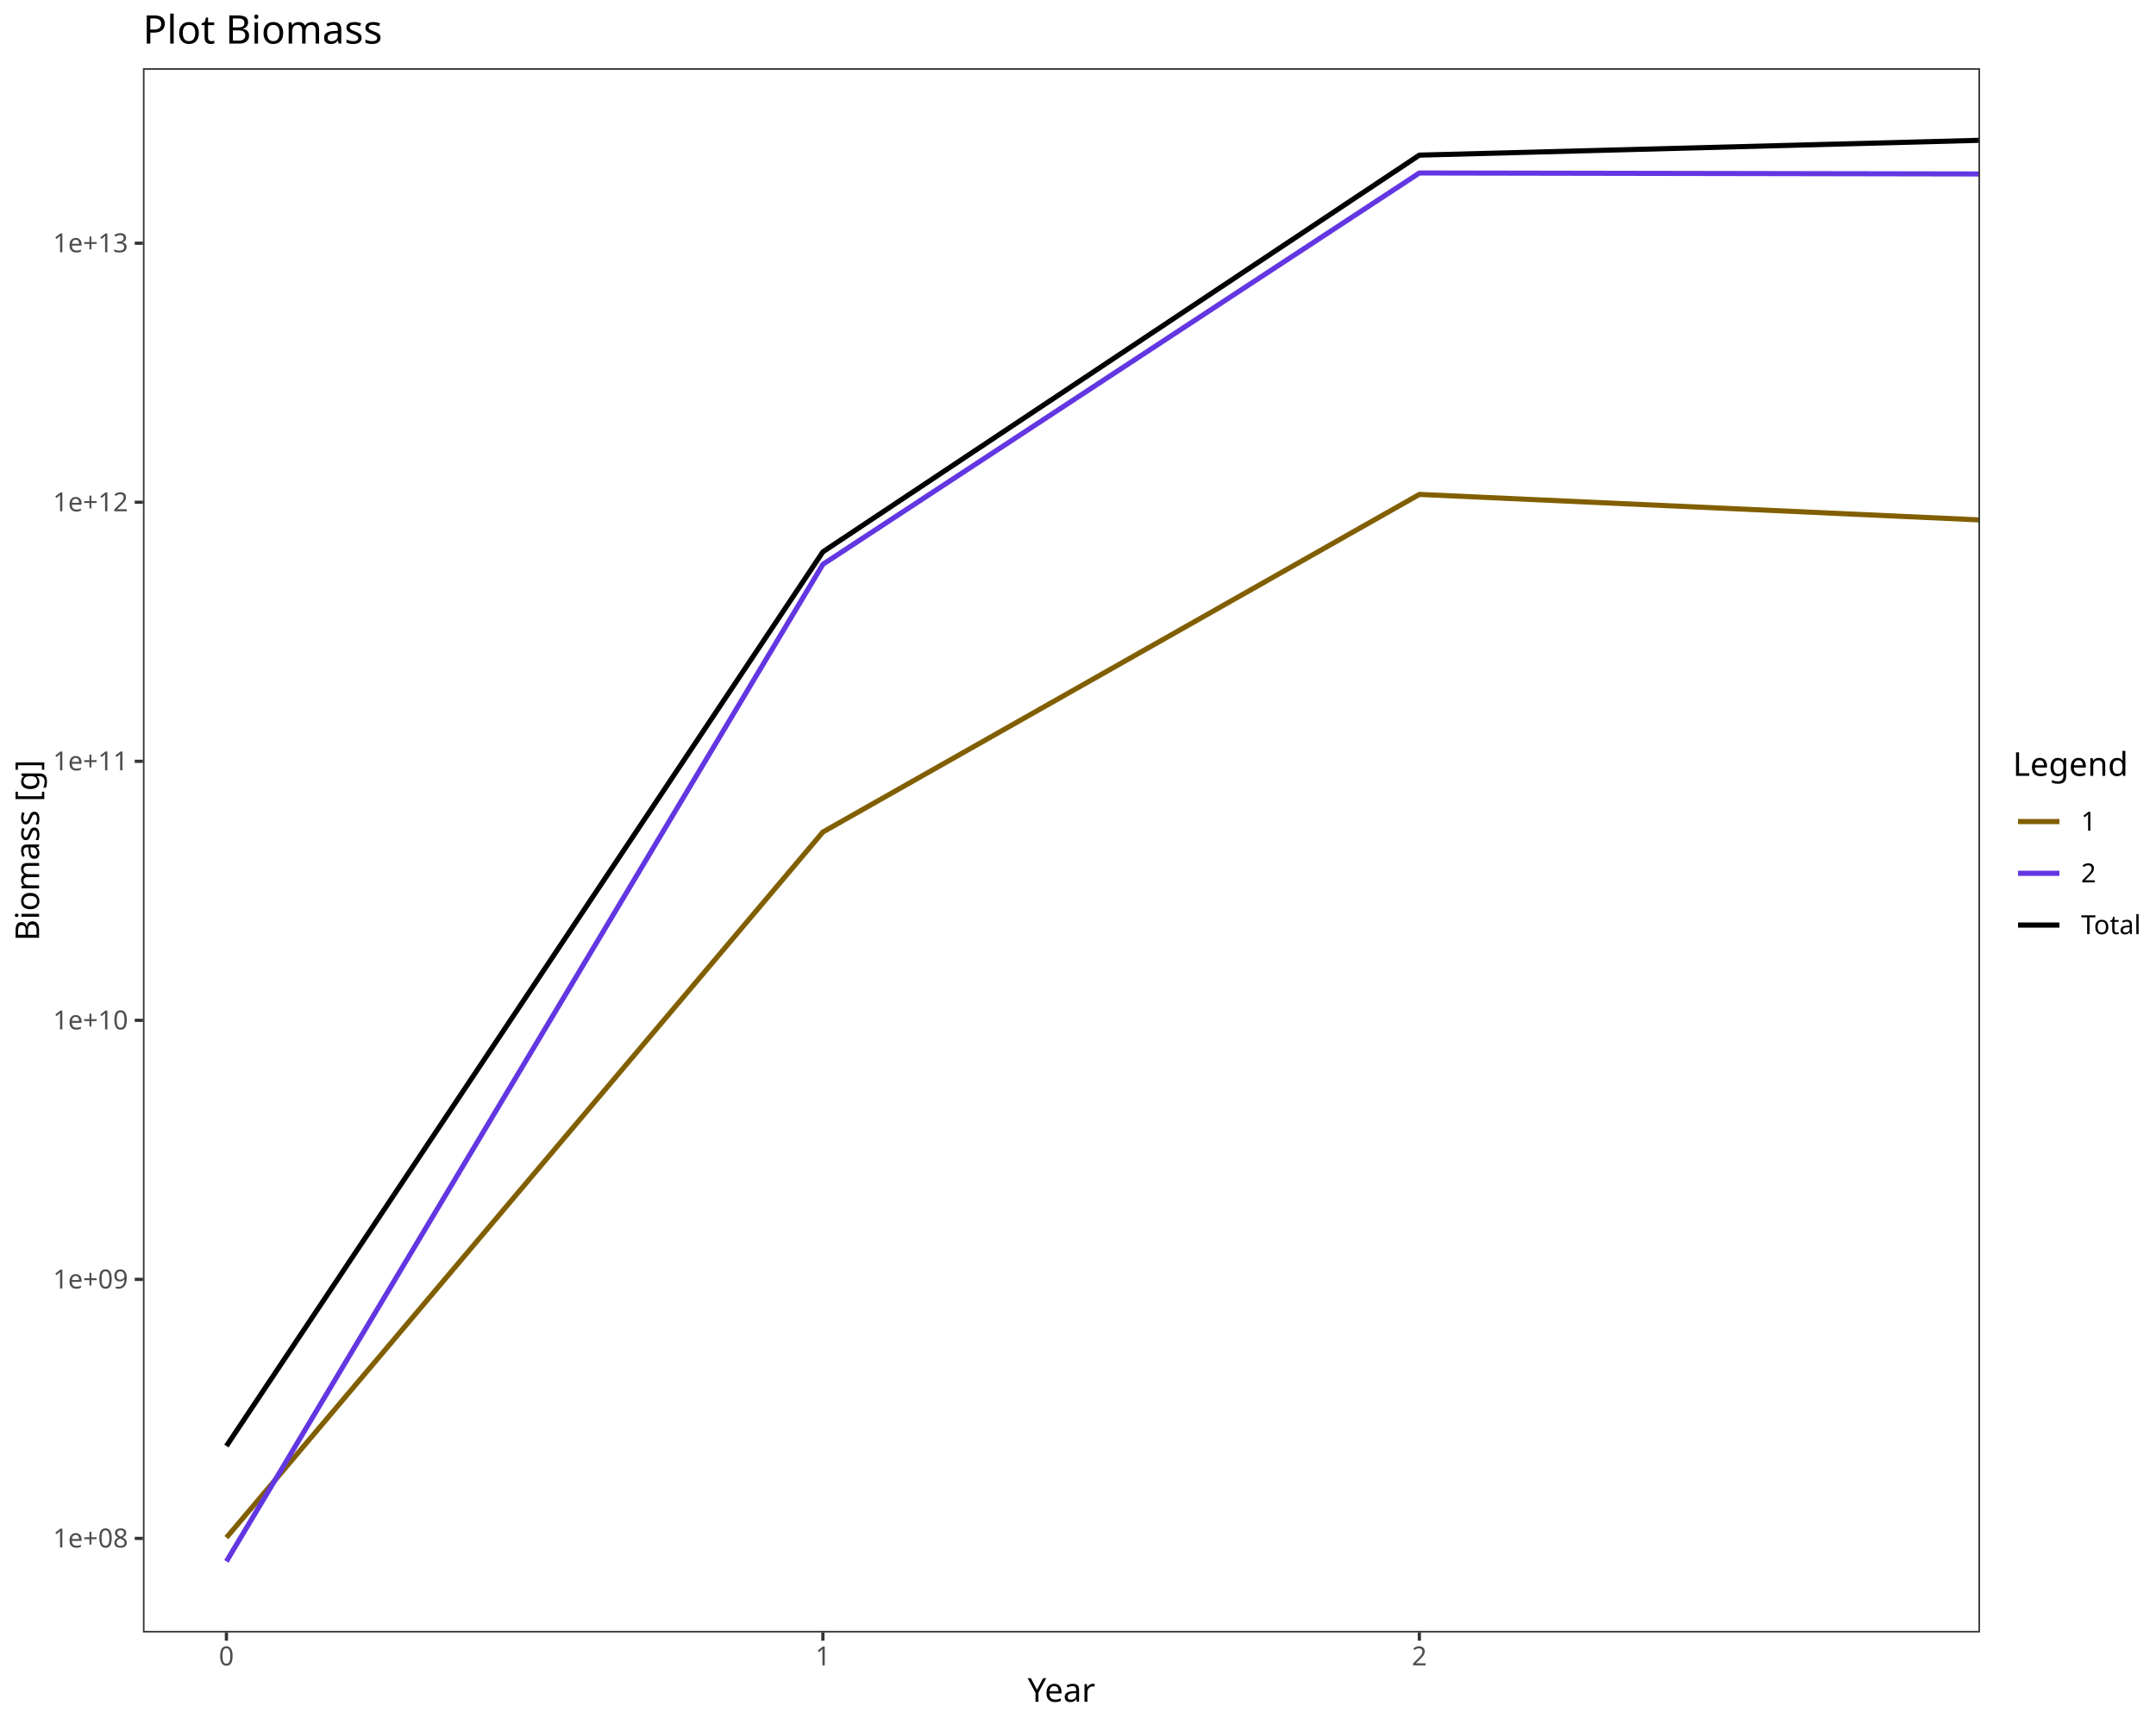
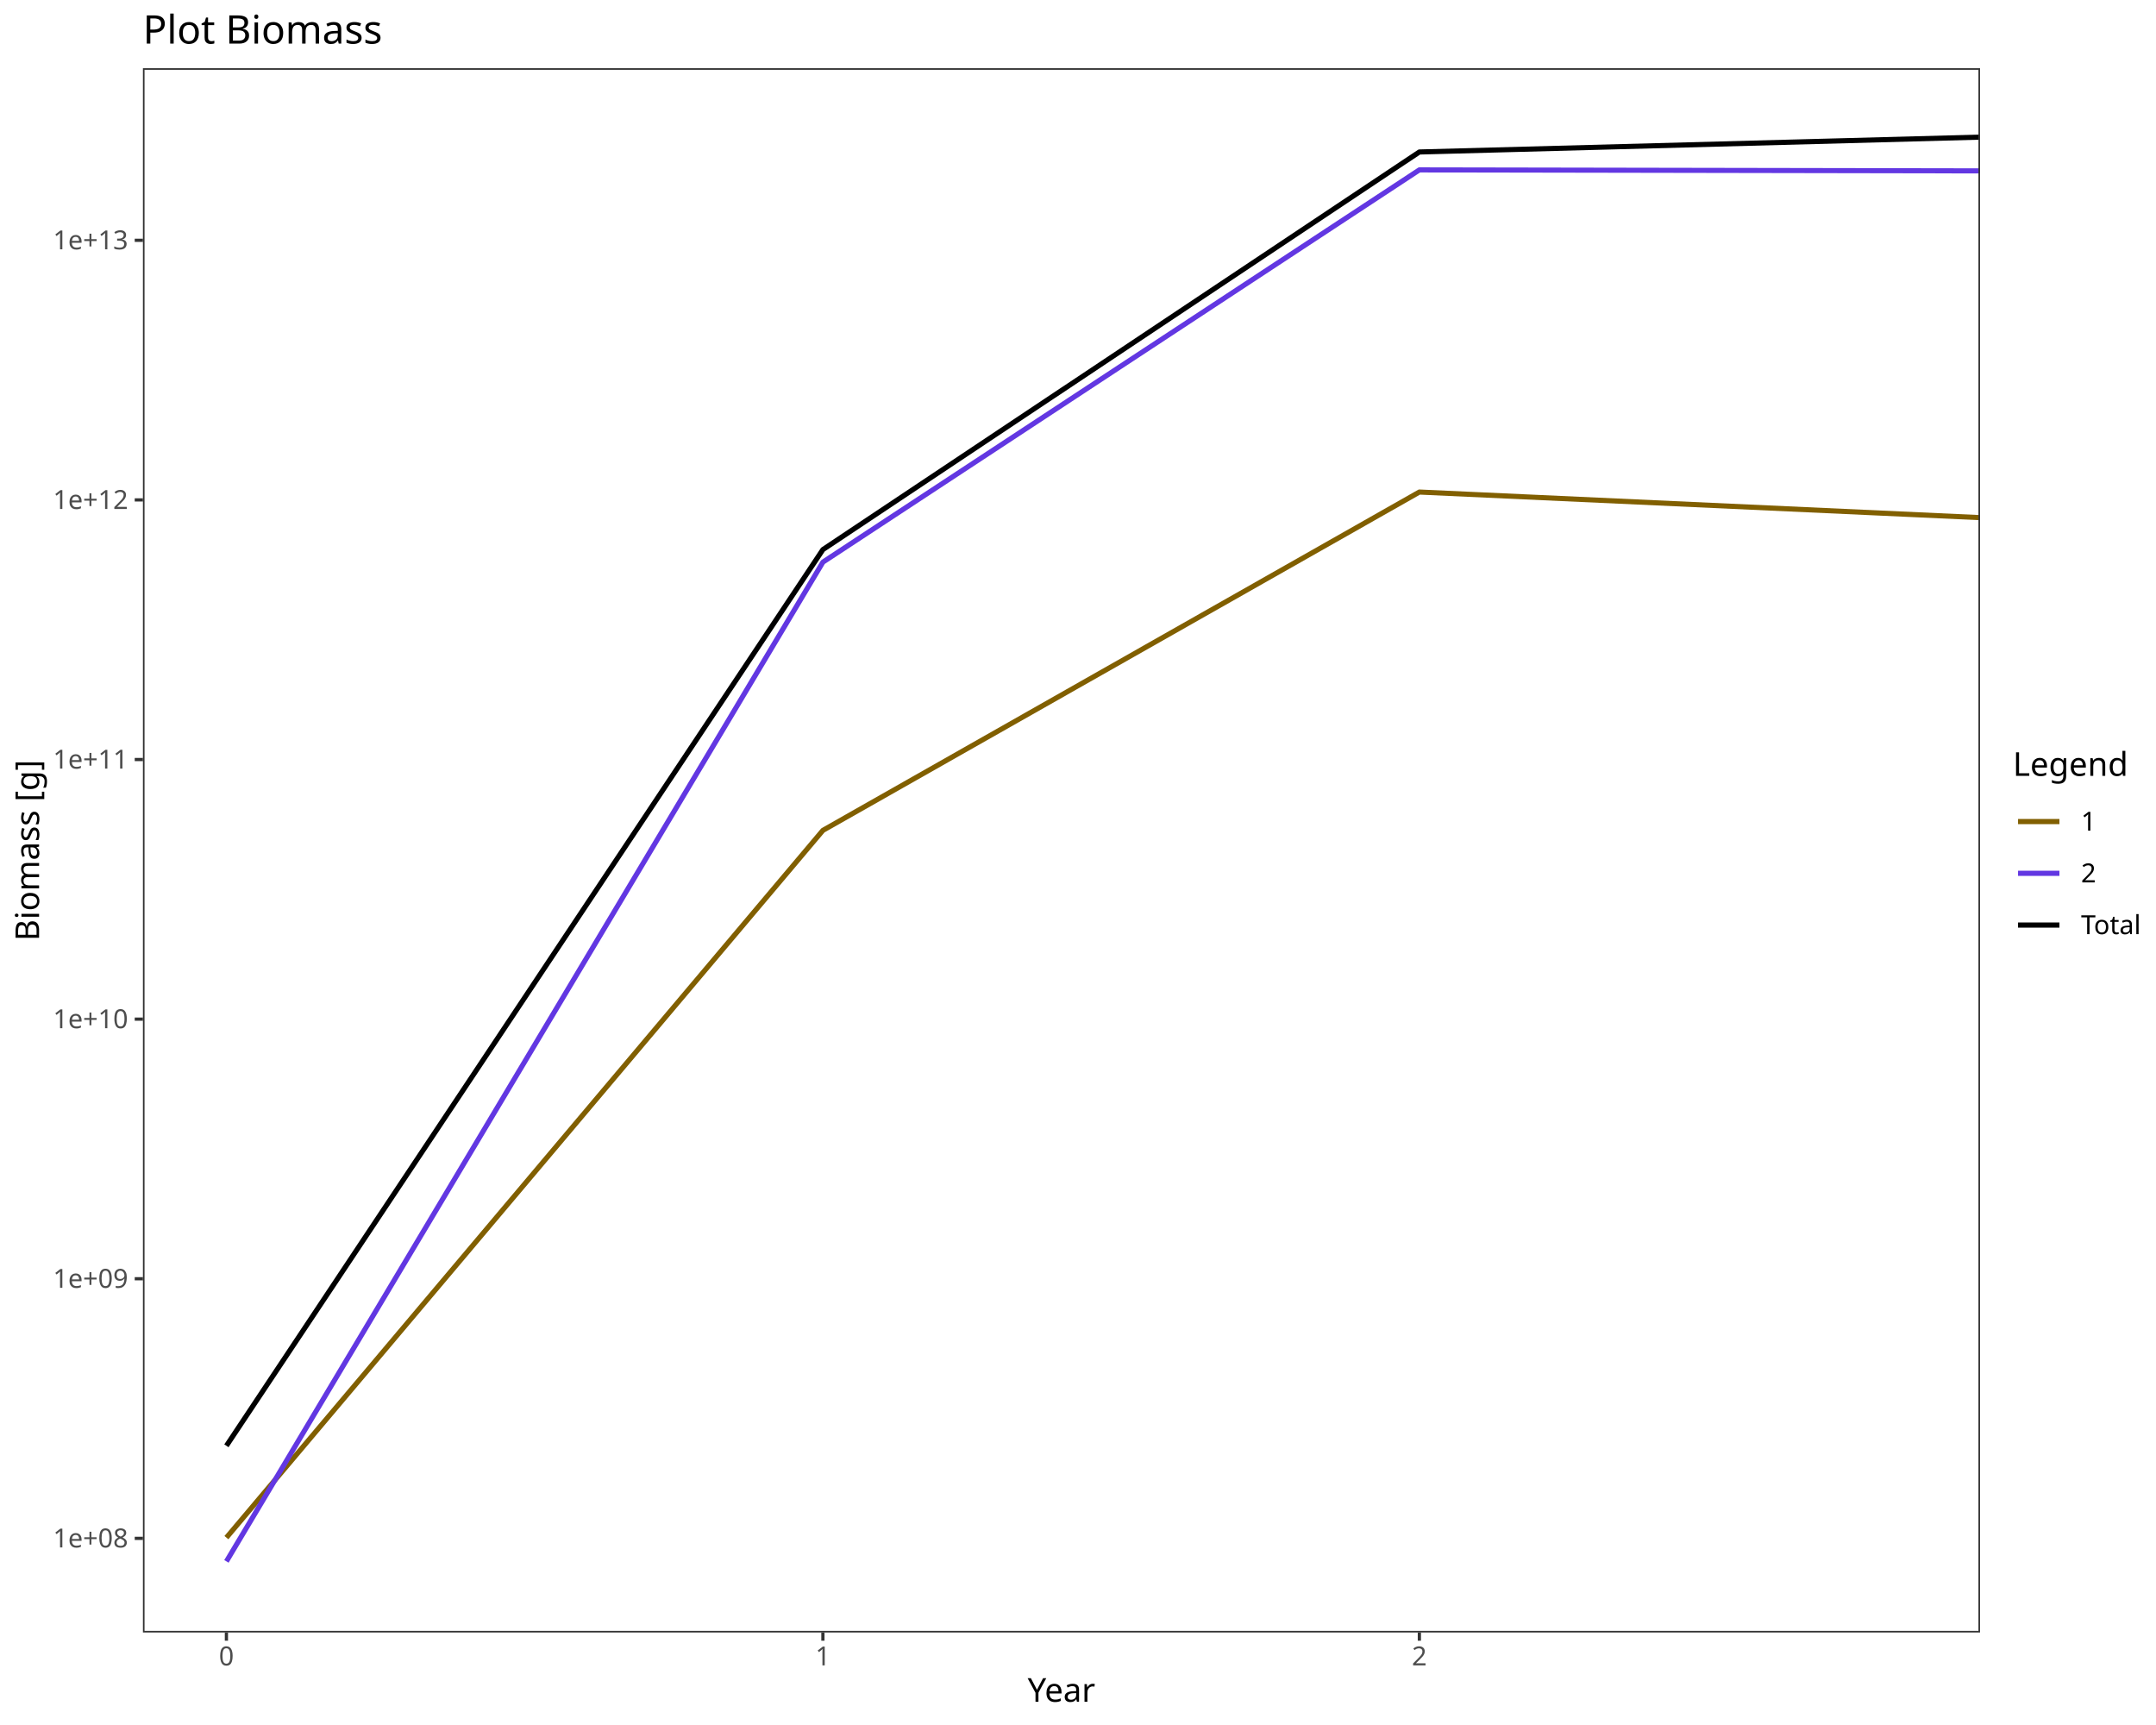
<svg xmlns="http://www.w3.org/2000/svg" class="svglite" data-engine-version="2.0" width="720.00pt" height="576.00pt" viewBox="0 0 720.00 576.00">
  <defs>
    <style type="text/css">
    .svglite line, .svglite polyline, .svglite polygon, .svglite path, .svglite rect, .svglite circle {
      fill: none;
      stroke: #000000;
      stroke-linecap: round;
      stroke-linejoin: round;
      stroke-miterlimit: 10.00;
    }
  </style>
  </defs>
  <rect width="100%" height="100%" style="stroke: none; fill: #FFFFFF;" />
  <defs>
    <clipPath id="cpMC4wMHw3MjAuMDB8MC4wMHw1NzYuMDA=">
      <rect x="0.00" y="0.00" width="720.00" height="576.00" />
    </clipPath>
  </defs>
  <g clip-path="url(#cpMC4wMHw3MjAuMDB8MC4wMHw1NzYuMDA=)">
    <rect x="0.00" y="0.00" width="720.00" height="576.00" style="stroke-width: 1.07; stroke: #FFFFFF; fill: #FFFFFF;" />
  </g>
  <defs>
    <clipPath id="cpNDcuNzN8NjYxLjI0fDIyLjc4fDU0NS4xMQ==">
      <rect x="47.73" y="22.78" width="613.51" height="522.33" />
    </clipPath>
  </defs>
  <g clip-path="url(#cpNDcuNzN8NjYxLjI0fDIyLjc4fDU0NS4xMQ==)">
    <rect x="47.73" y="22.78" width="613.51" height="522.33" style="stroke-width: 1.07; stroke: none; fill: #FFFFFF;" />
-     <polyline points="75.61,513.44 274.81,277.82 474.00,165.09 673.19,174.16 " style="stroke-width: 1.71; stroke: #815F00; stroke-linecap: butt;" />
-     <polyline points="75.61,521.37 274.81,188.44 474.00,57.76 673.19,58.11 " style="stroke-width: 1.71; stroke: #6237E2; stroke-linecap: butt;" />
-     <polyline points="75.61,482.85 274.81,184.26 474.00,51.80 673.19,46.53 " style="stroke-width: 1.71; stroke-linecap: butt;" />
+     <polyline points="75.61,513.43 274.81,277.27 474.00,164.30 673.19,173.39 " style="stroke-width: 1.71; stroke: #815F00; stroke-linecap: butt;" />
+     <polyline points="75.61,521.37 274.81,187.70 474.00,56.73 673.19,57.08 " style="stroke-width: 1.71; stroke: #6237E2; stroke-linecap: butt;" />
+     <polyline points="75.61,482.77 274.81,183.51 474.00,50.75 673.19,45.47 " style="stroke-width: 1.71; stroke-linecap: butt;" />
    <rect x="47.73" y="22.78" width="613.51" height="522.33" style="stroke-width: 1.07; stroke: #333333;" />
  </g>
  <g clip-path="url(#cpMC4wMHw3MjAuMDB8MC4wMHw1NzYuMDA=)">
-     <text x="42.79" y="516.72" text-anchor="end" style="font-size: 8.80px; fill: #4D4D4D; font-family: sans;" textLength="24.72px" lengthAdjust="spacingAndGlyphs">1e+08</text>
-     <text x="42.79" y="430.23" text-anchor="end" style="font-size: 8.80px; fill: #4D4D4D; font-family: sans;" textLength="24.72px" lengthAdjust="spacingAndGlyphs">1e+09</text>
-     <text x="42.79" y="343.73" text-anchor="end" style="font-size: 8.80px; fill: #4D4D4D; font-family: sans;" textLength="24.72px" lengthAdjust="spacingAndGlyphs">1e+10</text>
-     <text x="42.79" y="257.23" text-anchor="end" style="font-size: 8.80px; fill: #4D4D4D; font-family: sans;" textLength="24.72px" lengthAdjust="spacingAndGlyphs">1e+11</text>
-     <text x="42.79" y="170.73" text-anchor="end" style="font-size: 8.80px; fill: #4D4D4D; font-family: sans;" textLength="24.72px" lengthAdjust="spacingAndGlyphs">1e+12</text>
-     <text x="42.79" y="84.23" text-anchor="end" style="font-size: 8.80px; fill: #4D4D4D; font-family: sans;" textLength="24.72px" lengthAdjust="spacingAndGlyphs">1e+13</text>
-     <polyline points="44.99,513.70 47.73,513.70 " style="stroke-width: 1.07; stroke: #333333; stroke-linecap: butt;" />
-     <polyline points="44.99,427.20 47.73,427.20 " style="stroke-width: 1.07; stroke: #333333; stroke-linecap: butt;" />
-     <polyline points="44.99,340.70 47.73,340.70 " style="stroke-width: 1.07; stroke: #333333; stroke-linecap: butt;" />
-     <polyline points="44.99,254.20 47.73,254.20 " style="stroke-width: 1.07; stroke: #333333; stroke-linecap: butt;" />
-     <polyline points="44.99,167.70 47.73,167.70 " style="stroke-width: 1.07; stroke: #333333; stroke-linecap: butt;" />
-     <polyline points="44.99,81.21 47.73,81.21 " style="stroke-width: 1.07; stroke: #333333; stroke-linecap: butt;" />
+     <text x="42.79" y="516.71" text-anchor="end" style="font-size: 8.80px; fill: #4D4D4D; font-family: sans;" textLength="24.72px" lengthAdjust="spacingAndGlyphs">1e+08</text>
+     <text x="42.79" y="430.02" text-anchor="end" style="font-size: 8.80px; fill: #4D4D4D; font-family: sans;" textLength="24.72px" lengthAdjust="spacingAndGlyphs">1e+09</text>
+     <text x="42.79" y="343.33" text-anchor="end" style="font-size: 8.80px; fill: #4D4D4D; font-family: sans;" textLength="24.72px" lengthAdjust="spacingAndGlyphs">1e+10</text>
+     <text x="42.79" y="256.64" text-anchor="end" style="font-size: 8.80px; fill: #4D4D4D; font-family: sans;" textLength="24.72px" lengthAdjust="spacingAndGlyphs">1e+11</text>
+     <text x="42.79" y="169.95" text-anchor="end" style="font-size: 8.80px; fill: #4D4D4D; font-family: sans;" textLength="24.72px" lengthAdjust="spacingAndGlyphs">1e+12</text>
+     <text x="42.79" y="83.26" text-anchor="end" style="font-size: 8.80px; fill: #4D4D4D; font-family: sans;" textLength="24.72px" lengthAdjust="spacingAndGlyphs">1e+13</text>
+     <polyline points="44.99,513.68 47.73,513.68 " style="stroke-width: 1.07; stroke: #333333; stroke-linecap: butt;" />
+     <polyline points="44.99,426.99 47.73,426.99 " style="stroke-width: 1.07; stroke: #333333; stroke-linecap: butt;" />
+     <polyline points="44.99,340.30 47.73,340.30 " style="stroke-width: 1.07; stroke: #333333; stroke-linecap: butt;" />
+     <polyline points="44.99,253.61 47.73,253.61 " style="stroke-width: 1.07; stroke: #333333; stroke-linecap: butt;" />
+     <polyline points="44.99,166.92 47.73,166.92 " style="stroke-width: 1.07; stroke: #333333; stroke-linecap: butt;" />
+     <polyline points="44.99,80.23 47.73,80.23 " style="stroke-width: 1.07; stroke: #333333; stroke-linecap: butt;" />
    <polyline points="75.61,547.85 75.61,545.11 " style="stroke-width: 1.07; stroke: #333333; stroke-linecap: butt;" />
    <polyline points="274.81,547.85 274.81,545.11 " style="stroke-width: 1.07; stroke: #333333; stroke-linecap: butt;" />
    <polyline points="474.00,547.85 474.00,545.11 " style="stroke-width: 1.07; stroke: #333333; stroke-linecap: butt;" />
    <text x="75.61" y="556.10" text-anchor="middle" style="font-size: 8.80px; fill: #4D4D4D; font-family: sans;" textLength="4.89px" lengthAdjust="spacingAndGlyphs">0</text>
    <text x="274.81" y="556.10" text-anchor="middle" style="font-size: 8.80px; fill: #4D4D4D; font-family: sans;" textLength="4.89px" lengthAdjust="spacingAndGlyphs">1</text>
    <text x="474.00" y="556.10" text-anchor="middle" style="font-size: 8.80px; fill: #4D4D4D; font-family: sans;" textLength="4.89px" lengthAdjust="spacingAndGlyphs">2</text>
    <text x="354.48" y="568.24" text-anchor="middle" style="font-size: 11.00px; font-family: sans;" textLength="23.24px" lengthAdjust="spacingAndGlyphs">Year</text>
    <text transform="translate(13.05,283.95) rotate(-90)" text-anchor="middle" style="font-size: 11.00px; font-family: sans;" textLength="57.48px" lengthAdjust="spacingAndGlyphs">Biomass [g]</text>
    <rect x="672.20" y="250.36" width="42.32" height="67.17" style="stroke-width: 1.07; stroke: none; fill: #FFFFFF;" />
    <text x="672.20" y="259.07" style="font-size: 11.00px; font-family: sans;" textLength="36.71px" lengthAdjust="spacingAndGlyphs">Legend</text>
    <rect x="672.20" y="265.69" width="17.28" height="17.28" style="stroke-width: 1.07; stroke: none; fill: #FFFFFF;" />
    <line x1="673.93" y1="274.33" x2="687.75" y2="274.33" style="stroke-width: 1.71; stroke: #815F00; stroke-linecap: butt;" />
    <rect x="672.20" y="282.97" width="17.28" height="17.28" style="stroke-width: 1.07; stroke: none; fill: #FFFFFF;" />
    <line x1="673.93" y1="291.61" x2="687.75" y2="291.61" style="stroke-width: 1.71; stroke: #6237E2; stroke-linecap: butt;" />
    <rect x="672.20" y="300.25" width="17.28" height="17.28" style="stroke-width: 1.07; stroke: none; fill: #FFFFFF;" />
    <line x1="673.93" y1="308.89" x2="687.75" y2="308.89" style="stroke-width: 1.71; stroke-linecap: butt;" />
    <text x="694.96" y="277.36" style="font-size: 8.80px; font-family: sans;" textLength="4.89px" lengthAdjust="spacingAndGlyphs">1</text>
    <text x="694.96" y="294.64" style="font-size: 8.80px; font-family: sans;" textLength="4.89px" lengthAdjust="spacingAndGlyphs">2</text>
    <text x="694.96" y="311.92" style="font-size: 8.80px; font-family: sans;" textLength="19.56px" lengthAdjust="spacingAndGlyphs">Total</text>
    <text x="47.73" y="14.56" style="font-size: 13.20px; font-family: sans;" textLength="77.05px" lengthAdjust="spacingAndGlyphs">Plot Biomass</text>
  </g>
</svg>
